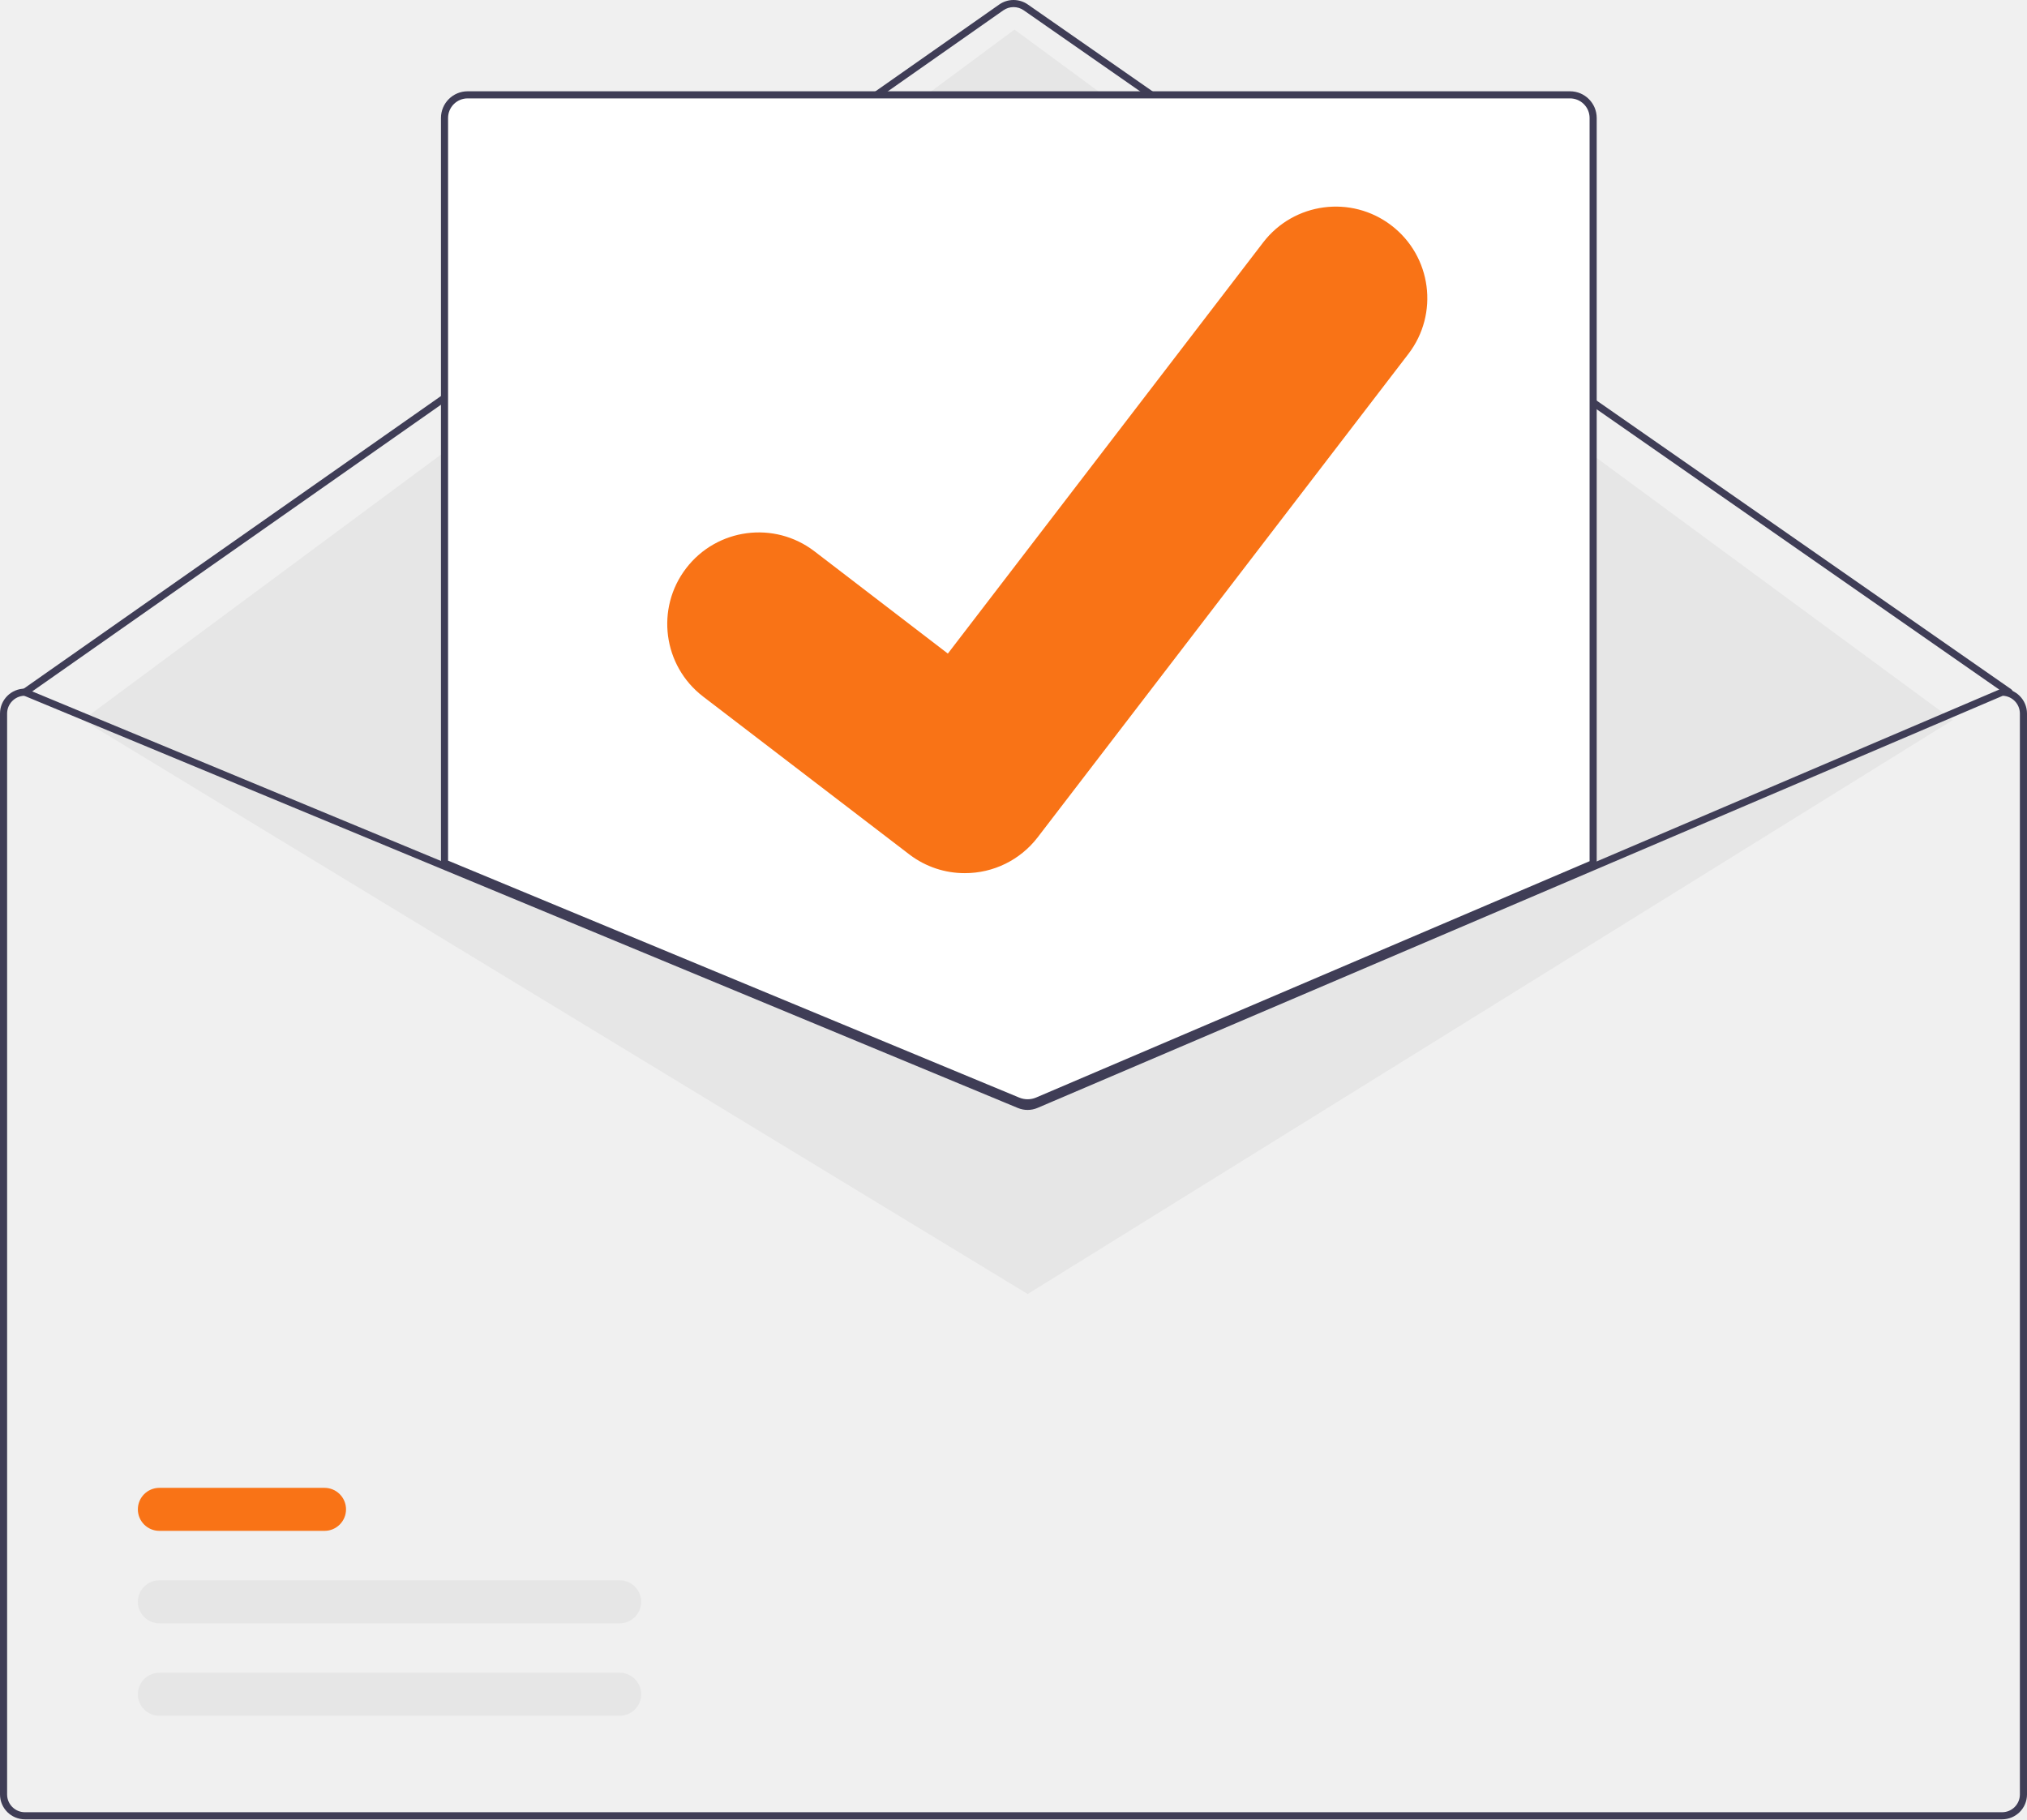
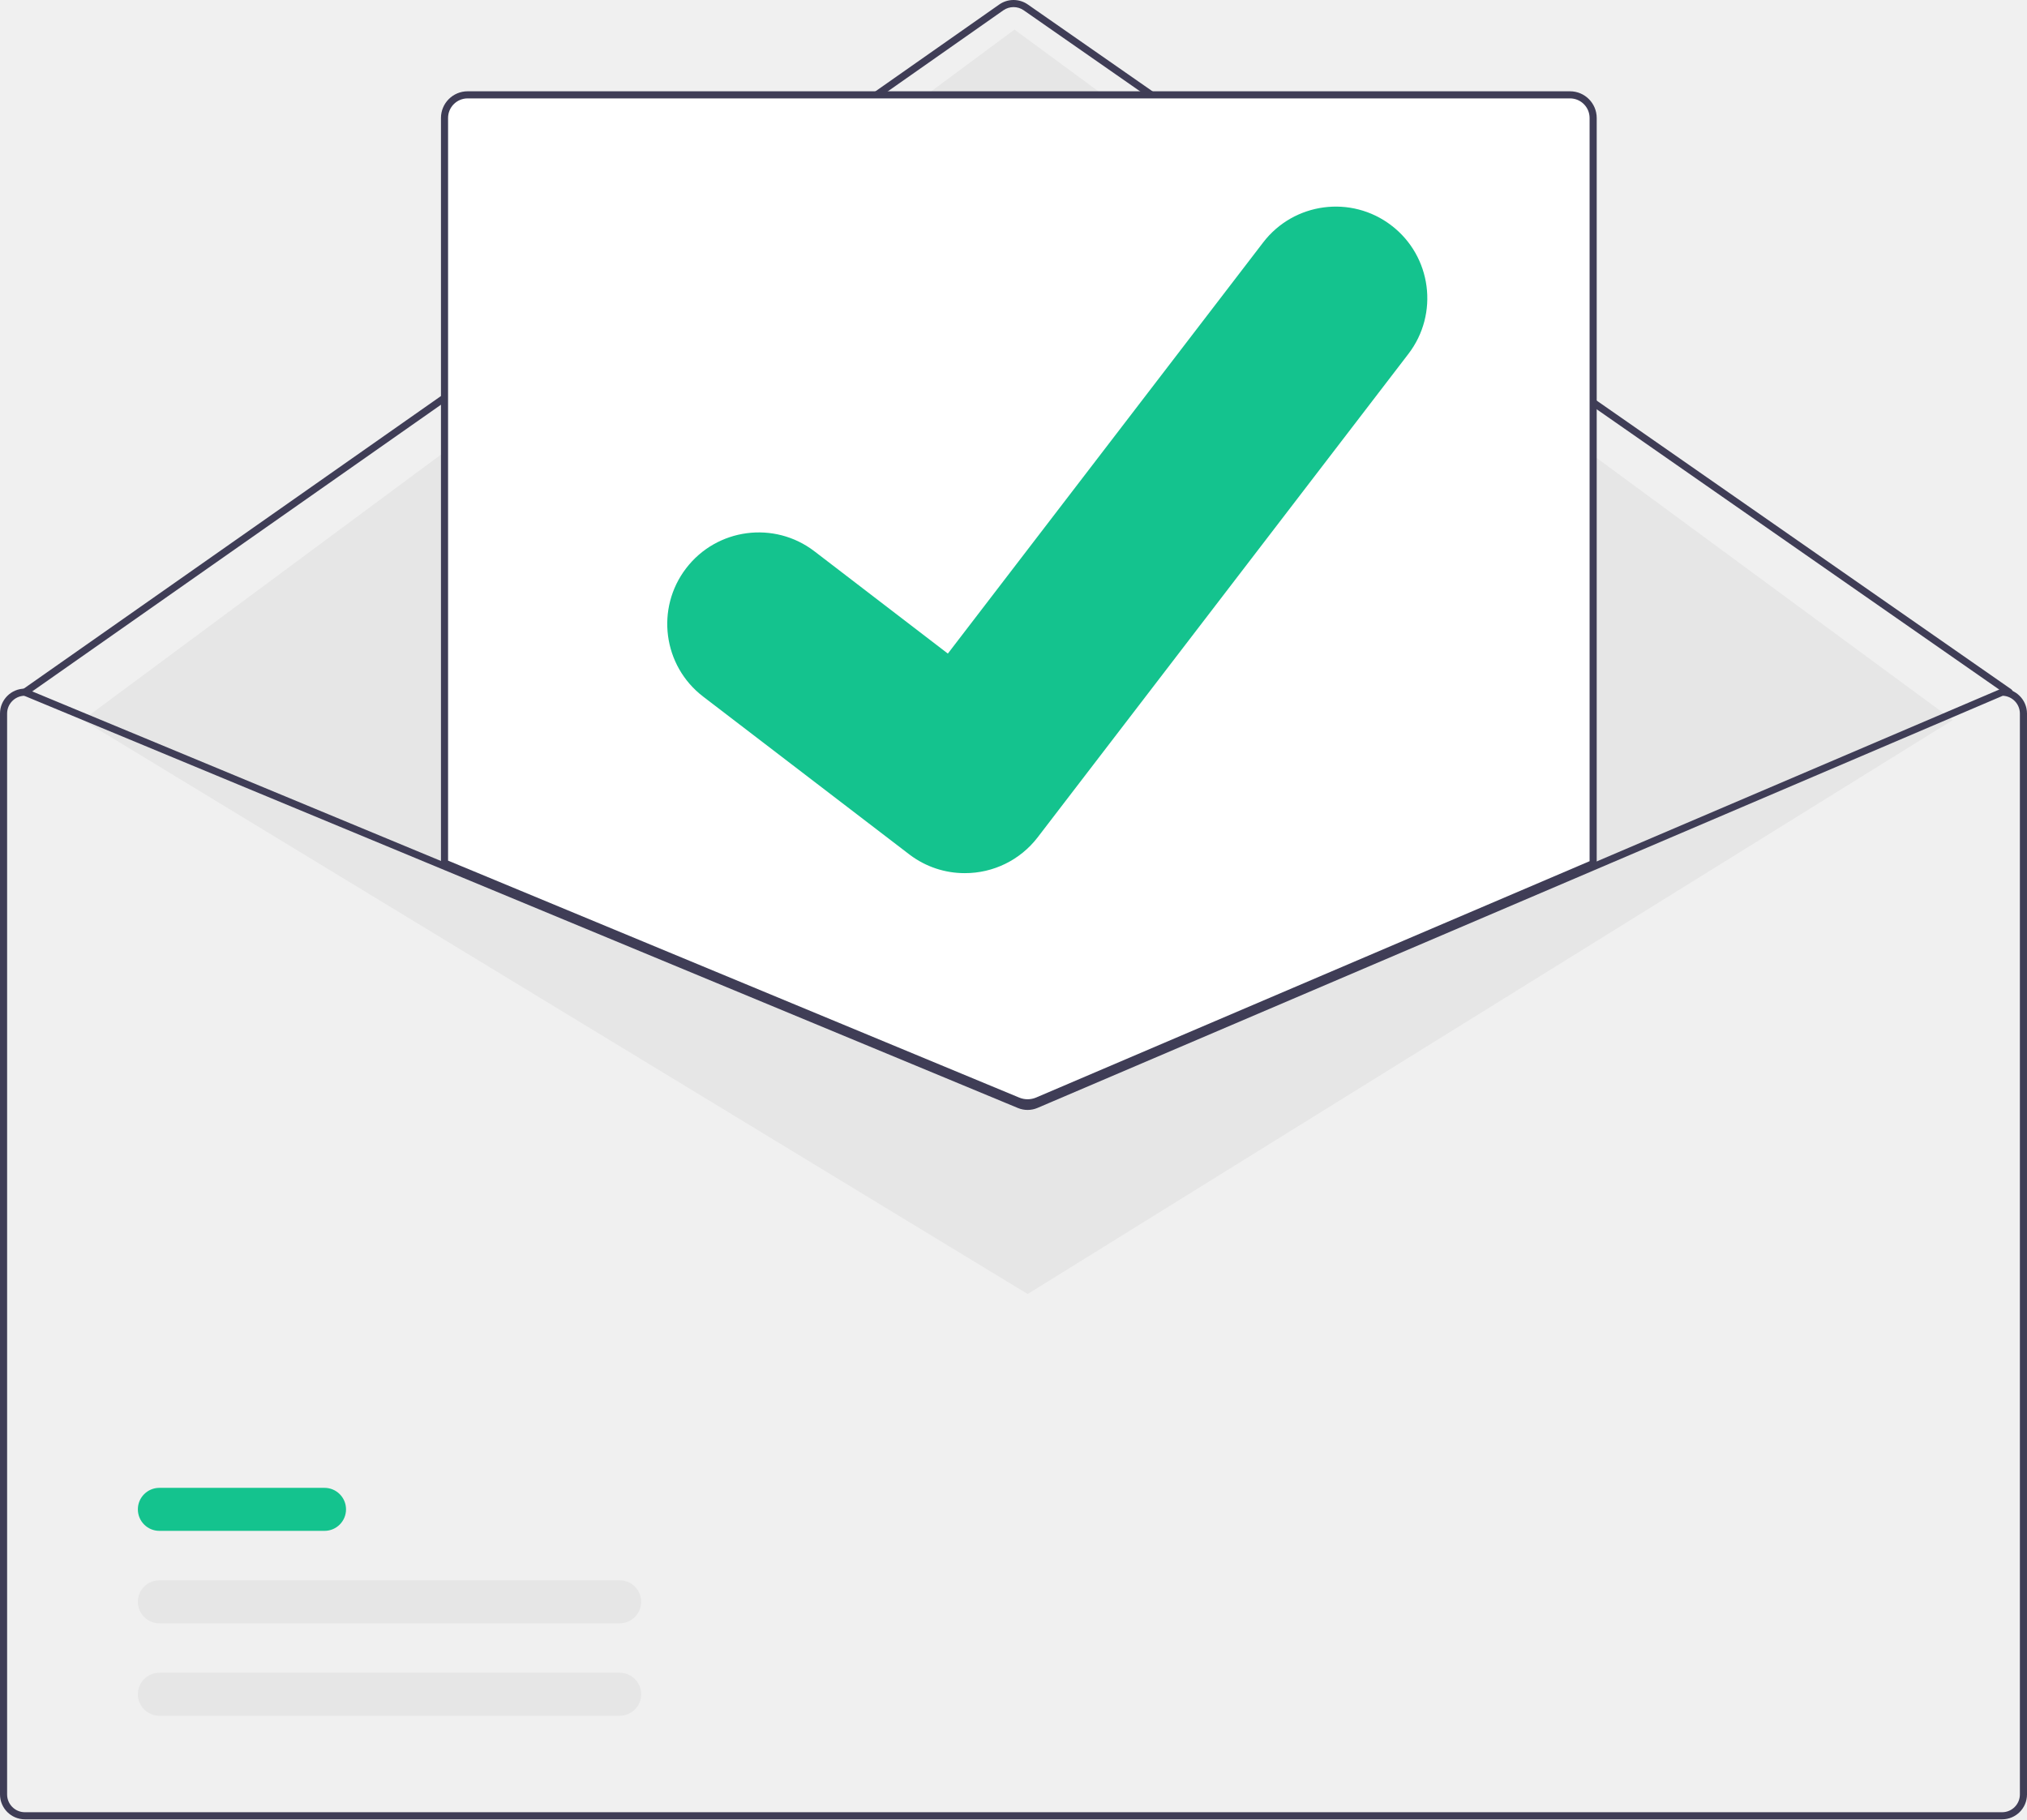
<svg xmlns="http://www.w3.org/2000/svg" width="891.191" height="800" viewBox="0 0 891.191 800" role="img" artist="Katerina Limpitsouni" source="https://undraw.co/">
  <g transform="translate(-675 -284.163)">
    <path d="M1194.991,500.1a1.558,1.558,0,0,1-.893-.28L761.7,198.684a7.842,7.842,0,0,0-8.956.015L323.462,499.815a1.564,1.564,0,1,1-1.8-2.56L750.949,196.139a10.979,10.979,0,0,1,12.539-.021l432.4,301.133a1.564,1.564,0,0,1-.895,2.847Z" transform="translate(363.381 90)" fill="#3f3d56" />
    <path d="M23.264,311.923,432.918,8.319l412.553,303.6L438.716,564.329Z" transform="translate(688.109 288.85)" fill="#e6e6e6" />
    <path d="M565.6,657.519H363.223a9.455,9.455,0,1,1,0-18.91H565.6a9.455,9.455,0,1,1,0,18.91Z" transform="translate(381.845 340.442)" fill="#e6e6e6" />
-     <path d="M435.832,631.519H363.223a9.455,9.455,0,1,1,0-18.91h72.609a9.455,9.455,0,0,1,0,18.91Z" transform="translate(381.845 325.791)" fill="#F97316" />
+     <path d="M435.832,631.519H363.223a9.455,9.455,0,1,1,0-18.91h72.609a9.455,9.455,0,0,1,0,18.91Z" transform="translate(381.845 325.791)" fill="#14C38E" />
    <path d="M696.632,665.127a11.825,11.825,0,0,1-4.486-.879L439.5,559.418V231.282a10.957,10.957,0,0,1,10.944-10.944H935.127a10.957,10.957,0,0,1,10.944,10.944V559.647l-.475.2L701.254,664.2a11.909,11.909,0,0,1-4.622.93Z" transform="translate(430.155 104.749)" fill="#fff" />
    <path d="M696.914,666.19a12.621,12.621,0,0,1-4.784-.936L439,560.222V231.563a11.739,11.739,0,0,1,11.726-11.726H935.409a11.74,11.74,0,0,1,11.726,11.726V560.445L701.843,665.2A12.68,12.68,0,0,1,696.914,666.19ZM442.127,558.133l251.2,104.229a9.566,9.566,0,0,0,7.3-.044L944.008,558.381V231.563a8.61,8.61,0,0,0-8.6-8.6H450.726a8.609,8.609,0,0,0-8.6,8.6Z" transform="translate(429.873 104.467)" fill="#3f3d56" />
    <path d="M1195.246,387.837h-.313L1015.444,464.48,769.867,569.343a7.921,7.921,0,0,1-6.067.031L510.437,464.261l-183.9-76.3-.281-.125h-.313A10.957,10.957,0,0,0,315,398.782v475.3a10.957,10.957,0,0,0,10.944,10.944h869.3a10.957,10.957,0,0,0,10.944-10.944v-475.3A10.957,10.957,0,0,0,1195.246,387.837Zm7.817,486.246a7.82,7.82,0,0,1-7.817,7.817h-869.3a7.821,7.821,0,0,1-7.818-7.817v-475.3a7.835,7.835,0,0,1,7.521-7.817l184.789,76.674L762.6,572.267a11.133,11.133,0,0,0,8.505-.047l244.342-104.347,180.115-76.908a7.843,7.843,0,0,1,7.5,7.817Z" transform="translate(360 199.134)" fill="#3f3d56" />
-     <path d="M643.155,536.748a39.968,39.968,0,0,1-24.049-7.988l-.43-.323L528.111,459.1a40.236,40.236,0,0,1,48.943-63.878L635.716,440.2,774.342,259.411a40.234,40.234,0,0,1,56.413-7.447l-.862,1.17.884-1.153a40.281,40.281,0,0,1,7.447,56.413L675.166,521.045A40.252,40.252,0,0,1,643.155,536.748Z" transform="translate(456.019 131.356)" fill="#F97316" />
+     <path d="M643.155,536.748a39.968,39.968,0,0,1-24.049-7.988l-.43-.323L528.111,459.1a40.236,40.236,0,0,1,48.943-63.878L635.716,440.2,774.342,259.411a40.234,40.234,0,0,1,56.413-7.447l-.862,1.17.884-1.153a40.281,40.281,0,0,1,7.447,56.413L675.166,521.045A40.252,40.252,0,0,1,643.155,536.748Z" transform="translate(456.019 131.356)" fill="#14C38E" />
    <path d="M565.6,657.519H363.223a9.455,9.455,0,1,1,0-18.91H565.6a9.455,9.455,0,1,1,0,18.91Z" transform="translate(381.845 381.093)" fill="#e6e6e6" />
  </g>
</svg>
